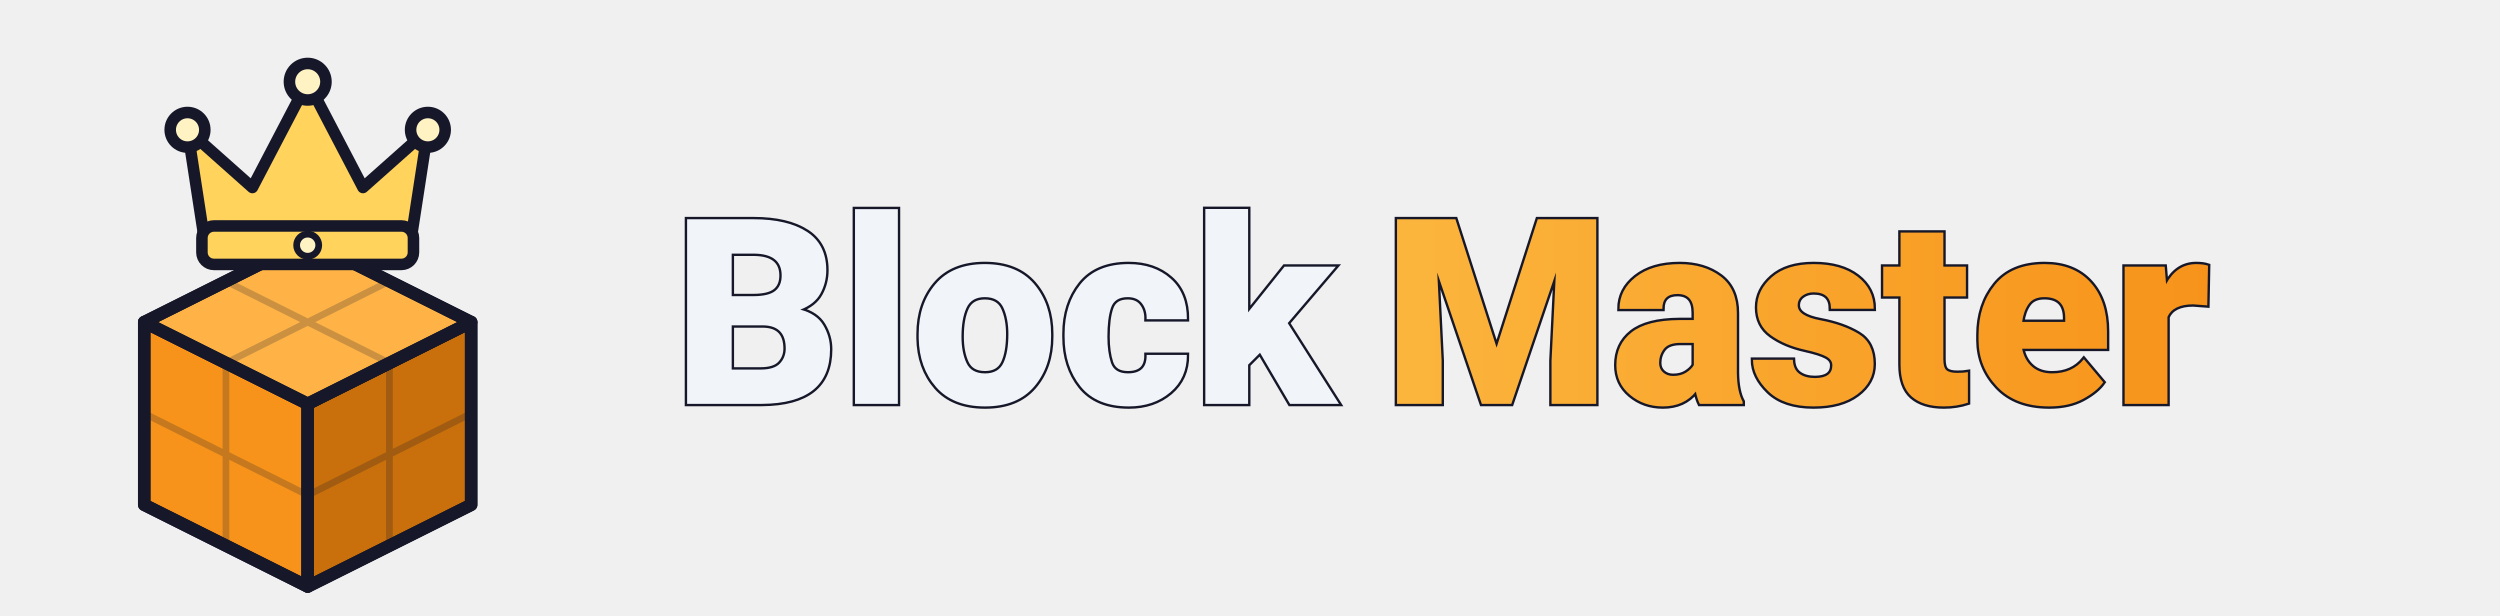
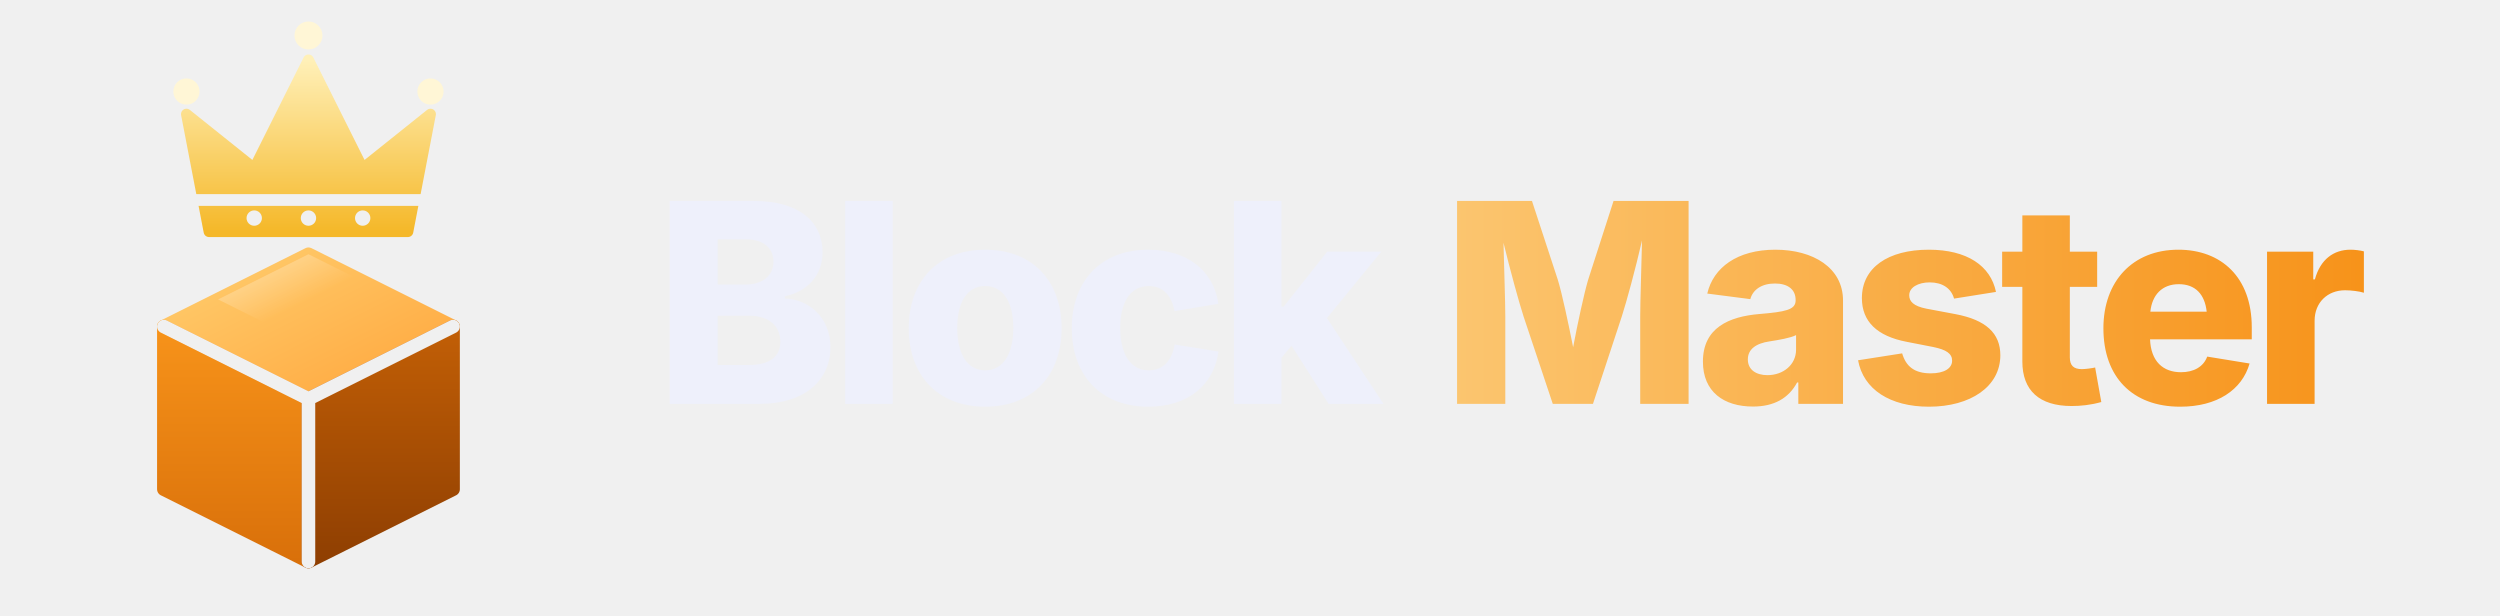
<svg xmlns="http://www.w3.org/2000/svg" viewBox="0 0 520 128" width="520" height="128" role="img" aria-label="Block Master">
  <defs>
-     <linearGradient id="g" x1="0" x2="1">
-       <stop offset="0" stop-color="#ffd35c" />
+     <linearGradient id="wm" x1="0" y1="0" x2="1" y2="0">
+       <stop offset="0" stop-color="#fff0b8" />
      <stop offset="1" stop-color="#f7931a" />
    </linearGradient>
  </defs>
-   <g>
-     <g stroke="#16182a" stroke-width="2.6" stroke-linejoin="round">
-       <path d="M30,67 L64,84 L64,122 L30,105 Z" fill="#f7931a" />
-       <path d="M64,84 L98,67 L98,105 L64,122 Z" fill="#c96f0c" />
-       <path d="M64,50 L98,67 L64,84 L30,67 Z" fill="#ffb347" />
+   <g transform="translate(4 4) scale(0.94)">
+     <defs>
+       <linearGradient id="wm-default-top" x1="0" y1="0" x2="1" y2="1">
+         <stop offset="0" stop-color="#ffcf70" />
+         <stop offset="1" stop-color="#ffa43a" />
+       </linearGradient>
+       <linearGradient id="wm-default-left" x1="0" y1="0" x2="0" y2="1">
+         <stop offset="0" stop-color="#f7931a" />
+         <stop offset="1" stop-color="#d9700a" />
+       </linearGradient>
+       <linearGradient id="wm-default-right" x1="0" y1="0" x2="0" y2="1">
+         <stop offset="0" stop-color="#c25f06" />
+         <stop offset="1" stop-color="#8f3f02" />
+       </linearGradient>
+       <linearGradient id="wm-default-crown" x1="0" y1="0" x2="0" y2="1">
+         <stop offset="0" stop-color="#fff0b8" />
+         <stop offset="1" stop-color="#f5b829" />
+       </linearGradient>
+       <linearGradient id="wm-default-sheen" x1="0" y1="0" x2="1" y2="1">
+         <stop offset="0" stop-color="#ffffff" stop-opacity="0.45" />
+         <stop offset="0.5" stop-color="#ffffff" stop-opacity="0" />
+       </linearGradient>
+       <mask id="wm-default-cube" maskUnits="userSpaceOnUse" x="0" y="0" width="128" height="128">
+         <rect width="128" height="128" fill="white" />
+         <path d="M32,68 L64,84 L96,68 M64,84 L64,120" stroke="black" stroke-width="3" stroke-linecap="round" stroke-linejoin="round" fill="none" />
+       </mask>
+       <mask id="wm-default-crownm" maskUnits="userSpaceOnUse" x="0" y="0" width="128" height="128">
+         <rect width="128" height="128" fill="white" />
+         <path d="M38,40 L90,40" stroke="black" stroke-width="2.6" />
+         <circle cx="52" cy="44" r="1.7" fill="black" />
+         <circle cx="64" cy="44" r="1.7" fill="black" />
+         <circle cx="76" cy="44" r="1.7" fill="black" />
+       </mask>
+     </defs>
+     <g mask="url(#wm-default-cube)" stroke-linejoin="round">
+       <path d="M32,68 L64,52 L96,68 L64,84 Z" fill="url(#wm-default-top)" stroke="url(#wm-default-top)" stroke-width="3" />
+       <path d="M32,68 L64,84 L64,120 L32,104 Z" fill="url(#wm-default-left)" stroke="url(#wm-default-left)" stroke-width="3" />
+       <path d="M64,84 L96,68 L96,104 L64,120 Z" fill="url(#wm-default-right)" stroke="url(#wm-default-right)" stroke-width="3" />
+       <path d="M44,62 L64,52 L84,62 L64,72 Z" fill="url(#wm-default-sheen)" />
    </g>
-     <g stroke="#16182a" stroke-opacity="0.22" stroke-width="1.4" fill="none">
-       <path d="M47,58.5 L81,75.5 M81,58.5 L47,75.5" />
-       <path d="M47,75.5 L47,113.5 M30,86 L64,103" />
-       <path d="M81,75.5 L81,113.5 M64,103 L98,86" />
+     <g mask="url(#wm-default-crownm)" stroke-linejoin="round">
+       <path d="M42,47 L37,21 L52,33 L64,9 L76,33 L91,21 L86,47 Z" fill="url(#wm-default-crown)" stroke="url(#wm-default-crown)" stroke-width="2.4" />
    </g>
-     <path d="M64,50 L98,67 L64,84 L30,67 Z M30,67 L64,84 L64,122 L30,105 Z M64,84 L98,67 L98,105 L64,122 Z" fill="none" stroke="#16182a" stroke-width="2.6" stroke-linejoin="round" />
-     <g transform="translate(0 6)">
-       <g stroke="#16182a" stroke-width="2.4" stroke-linejoin="round">
-         <path d="M43,47 L39,21 L52.5,33 L64,11 L75.5,33 L89,21 L85,47 Z" fill="#ffd35c" />
-         <rect x="42" y="41" width="44" height="8" rx="2.5" fill="#ffd35c" />
-         <circle cx="39" cy="21" r="3.6" fill="#fff3c4" />
-         <circle cx="64" cy="11" r="3.8" fill="#fff3c4" />
-         <circle cx="89" cy="21" r="3.6" fill="#fff3c4" />
-       </g>
-       <circle cx="64" cy="45" r="2.3" fill="#fff3c4" stroke="#16182a" stroke-width="1.4" />
-     </g>
+     <circle cx="37" cy="16" r="2.9" fill="#fff6d6" />
+     <circle cx="64" cy="3.6" r="3.1" fill="#fff6d6" />
+     <circle cx="91" cy="16" r="2.9" fill="#fff6d6" />
  </g>
-   <text x="140" y="84" font-family="'Segoe UI', Roboto, 'Helvetica Neue', Arial, sans-serif" font-size="54" font-weight="800" fill="#f1f5f9" stroke="#16182a" stroke-width="1" paint-order="stroke">Block<tspan fill="url(#g)" dx="10">Master</tspan>
+   <text x="136" y="84" font-family="Inter, 'Inter Tight', 'Segoe UI', Roboto, Helvetica, Arial, sans-serif" font-size="58" font-weight="800" letter-spacing="-2" fill="#eef0fb">Block<tspan dx="12" fill="url(#wm)">Master</tspan>
  </text>
</svg>
